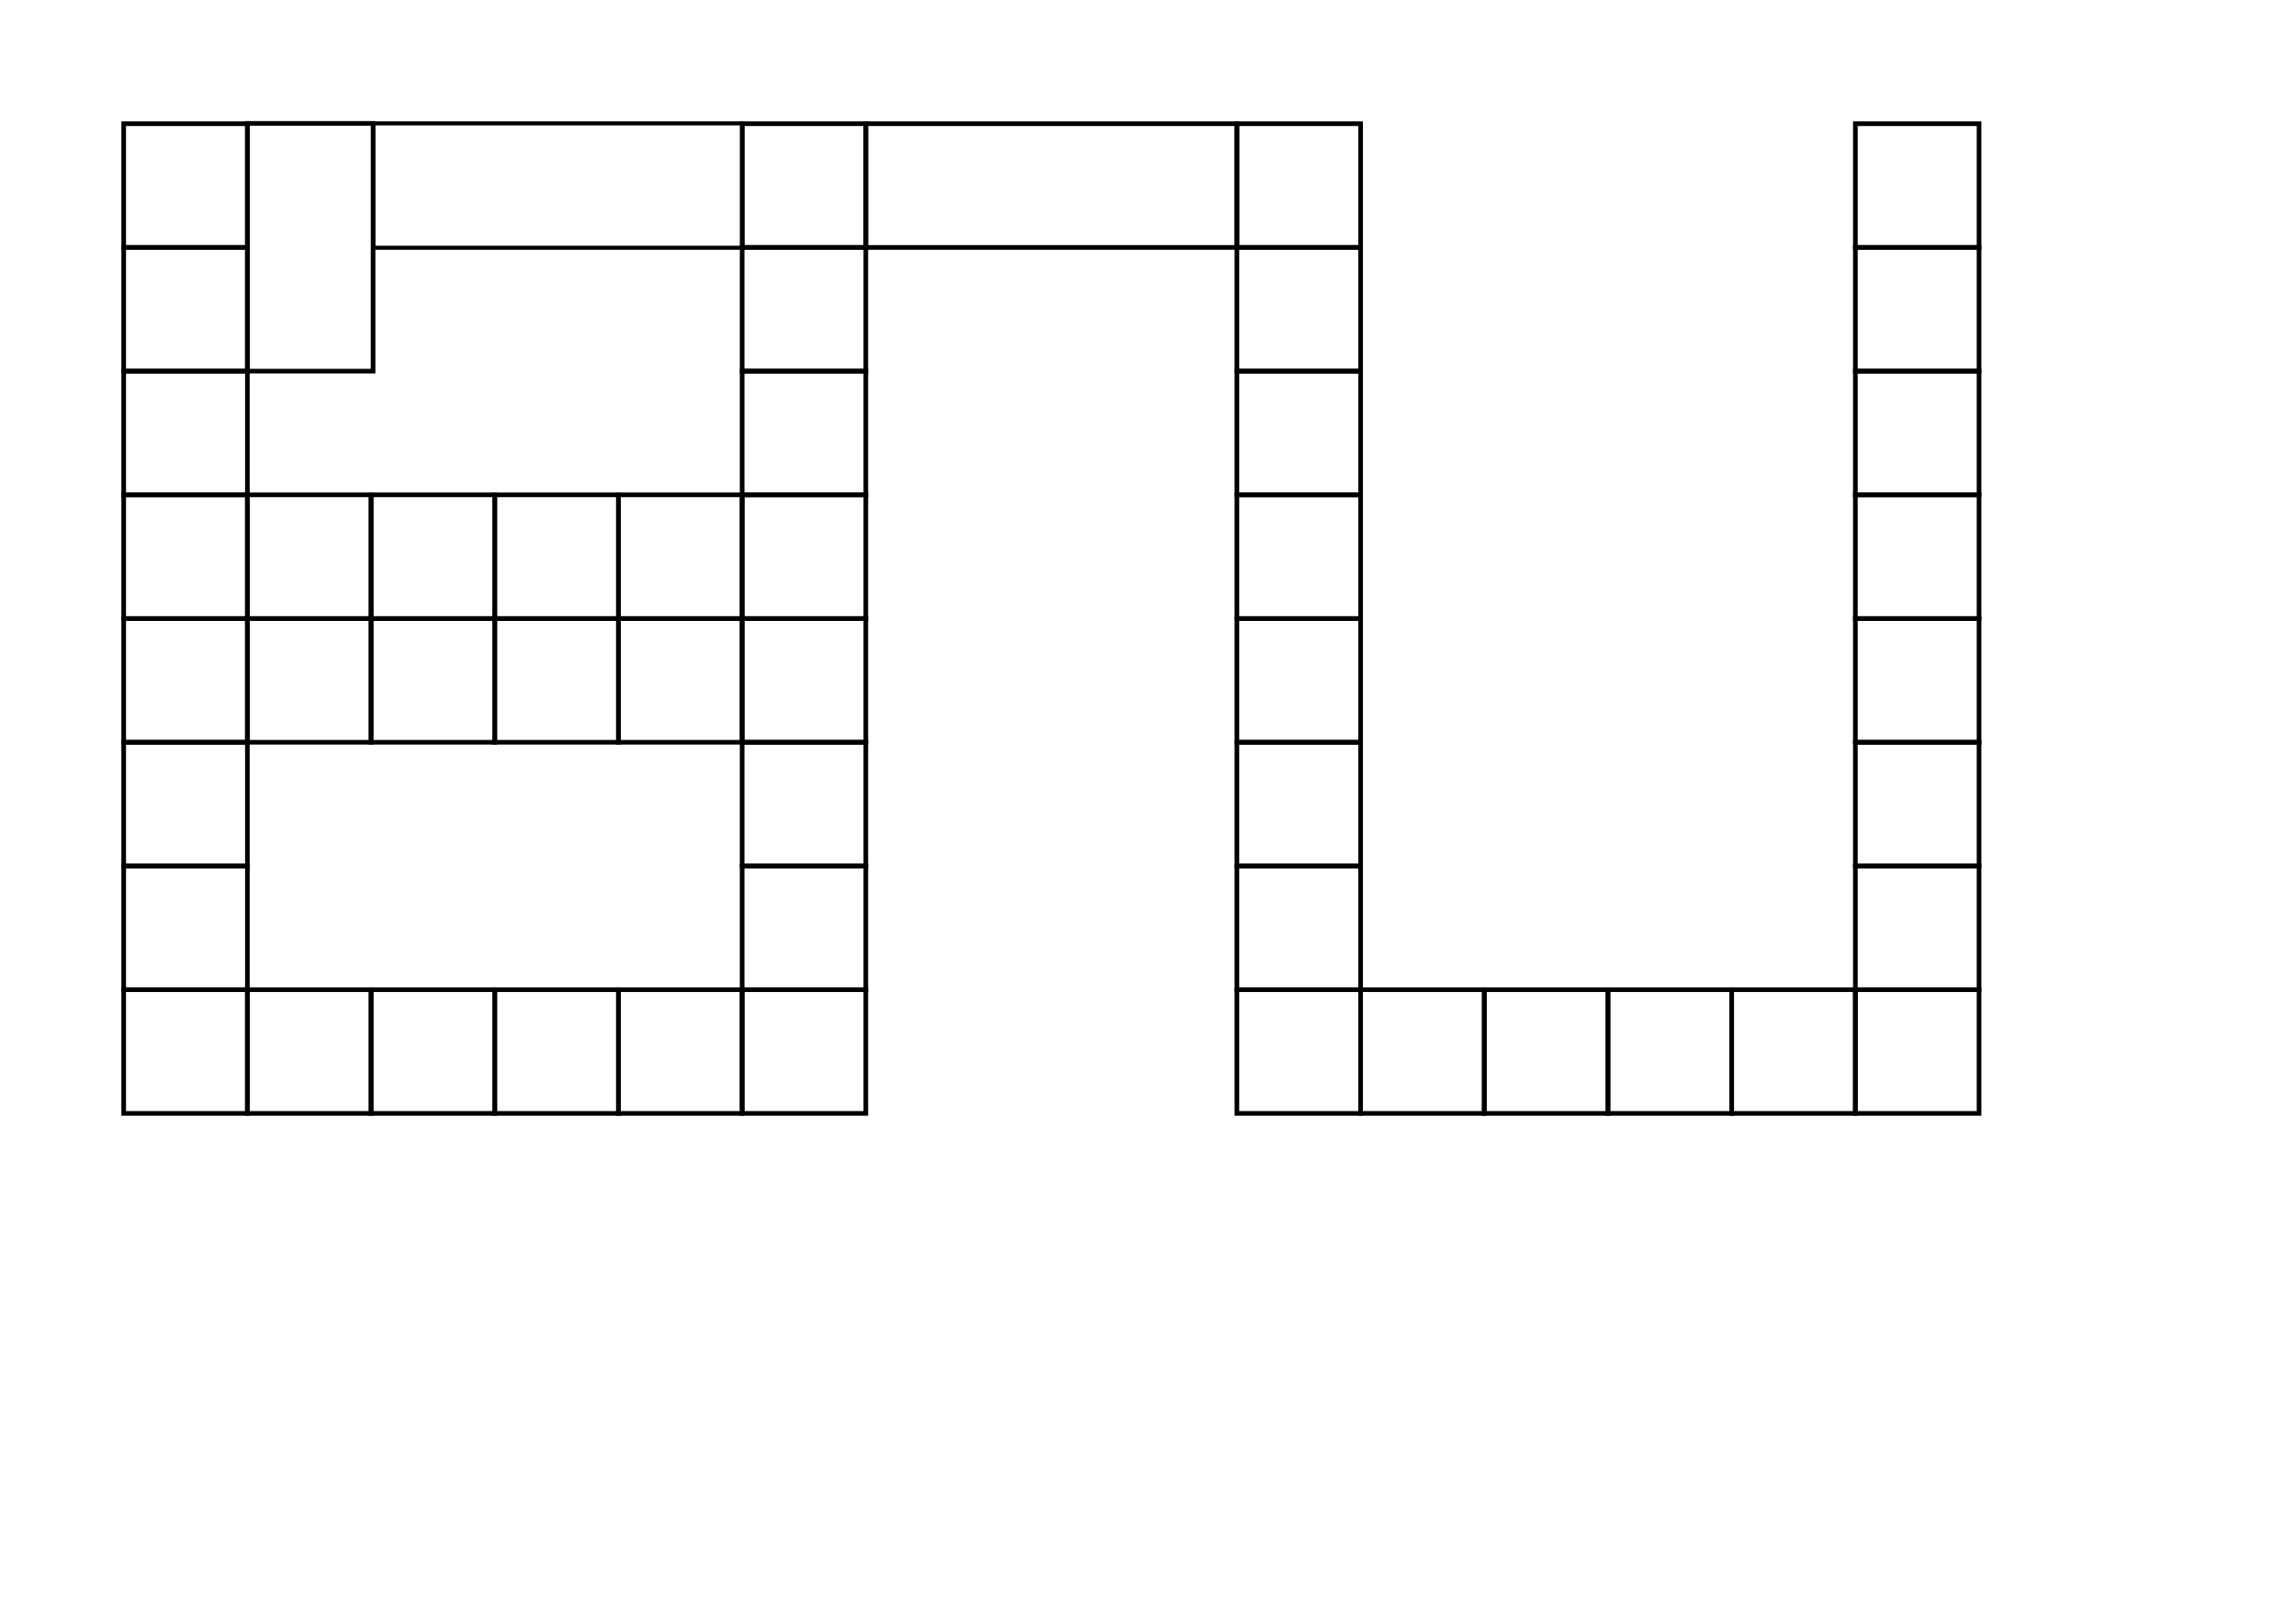
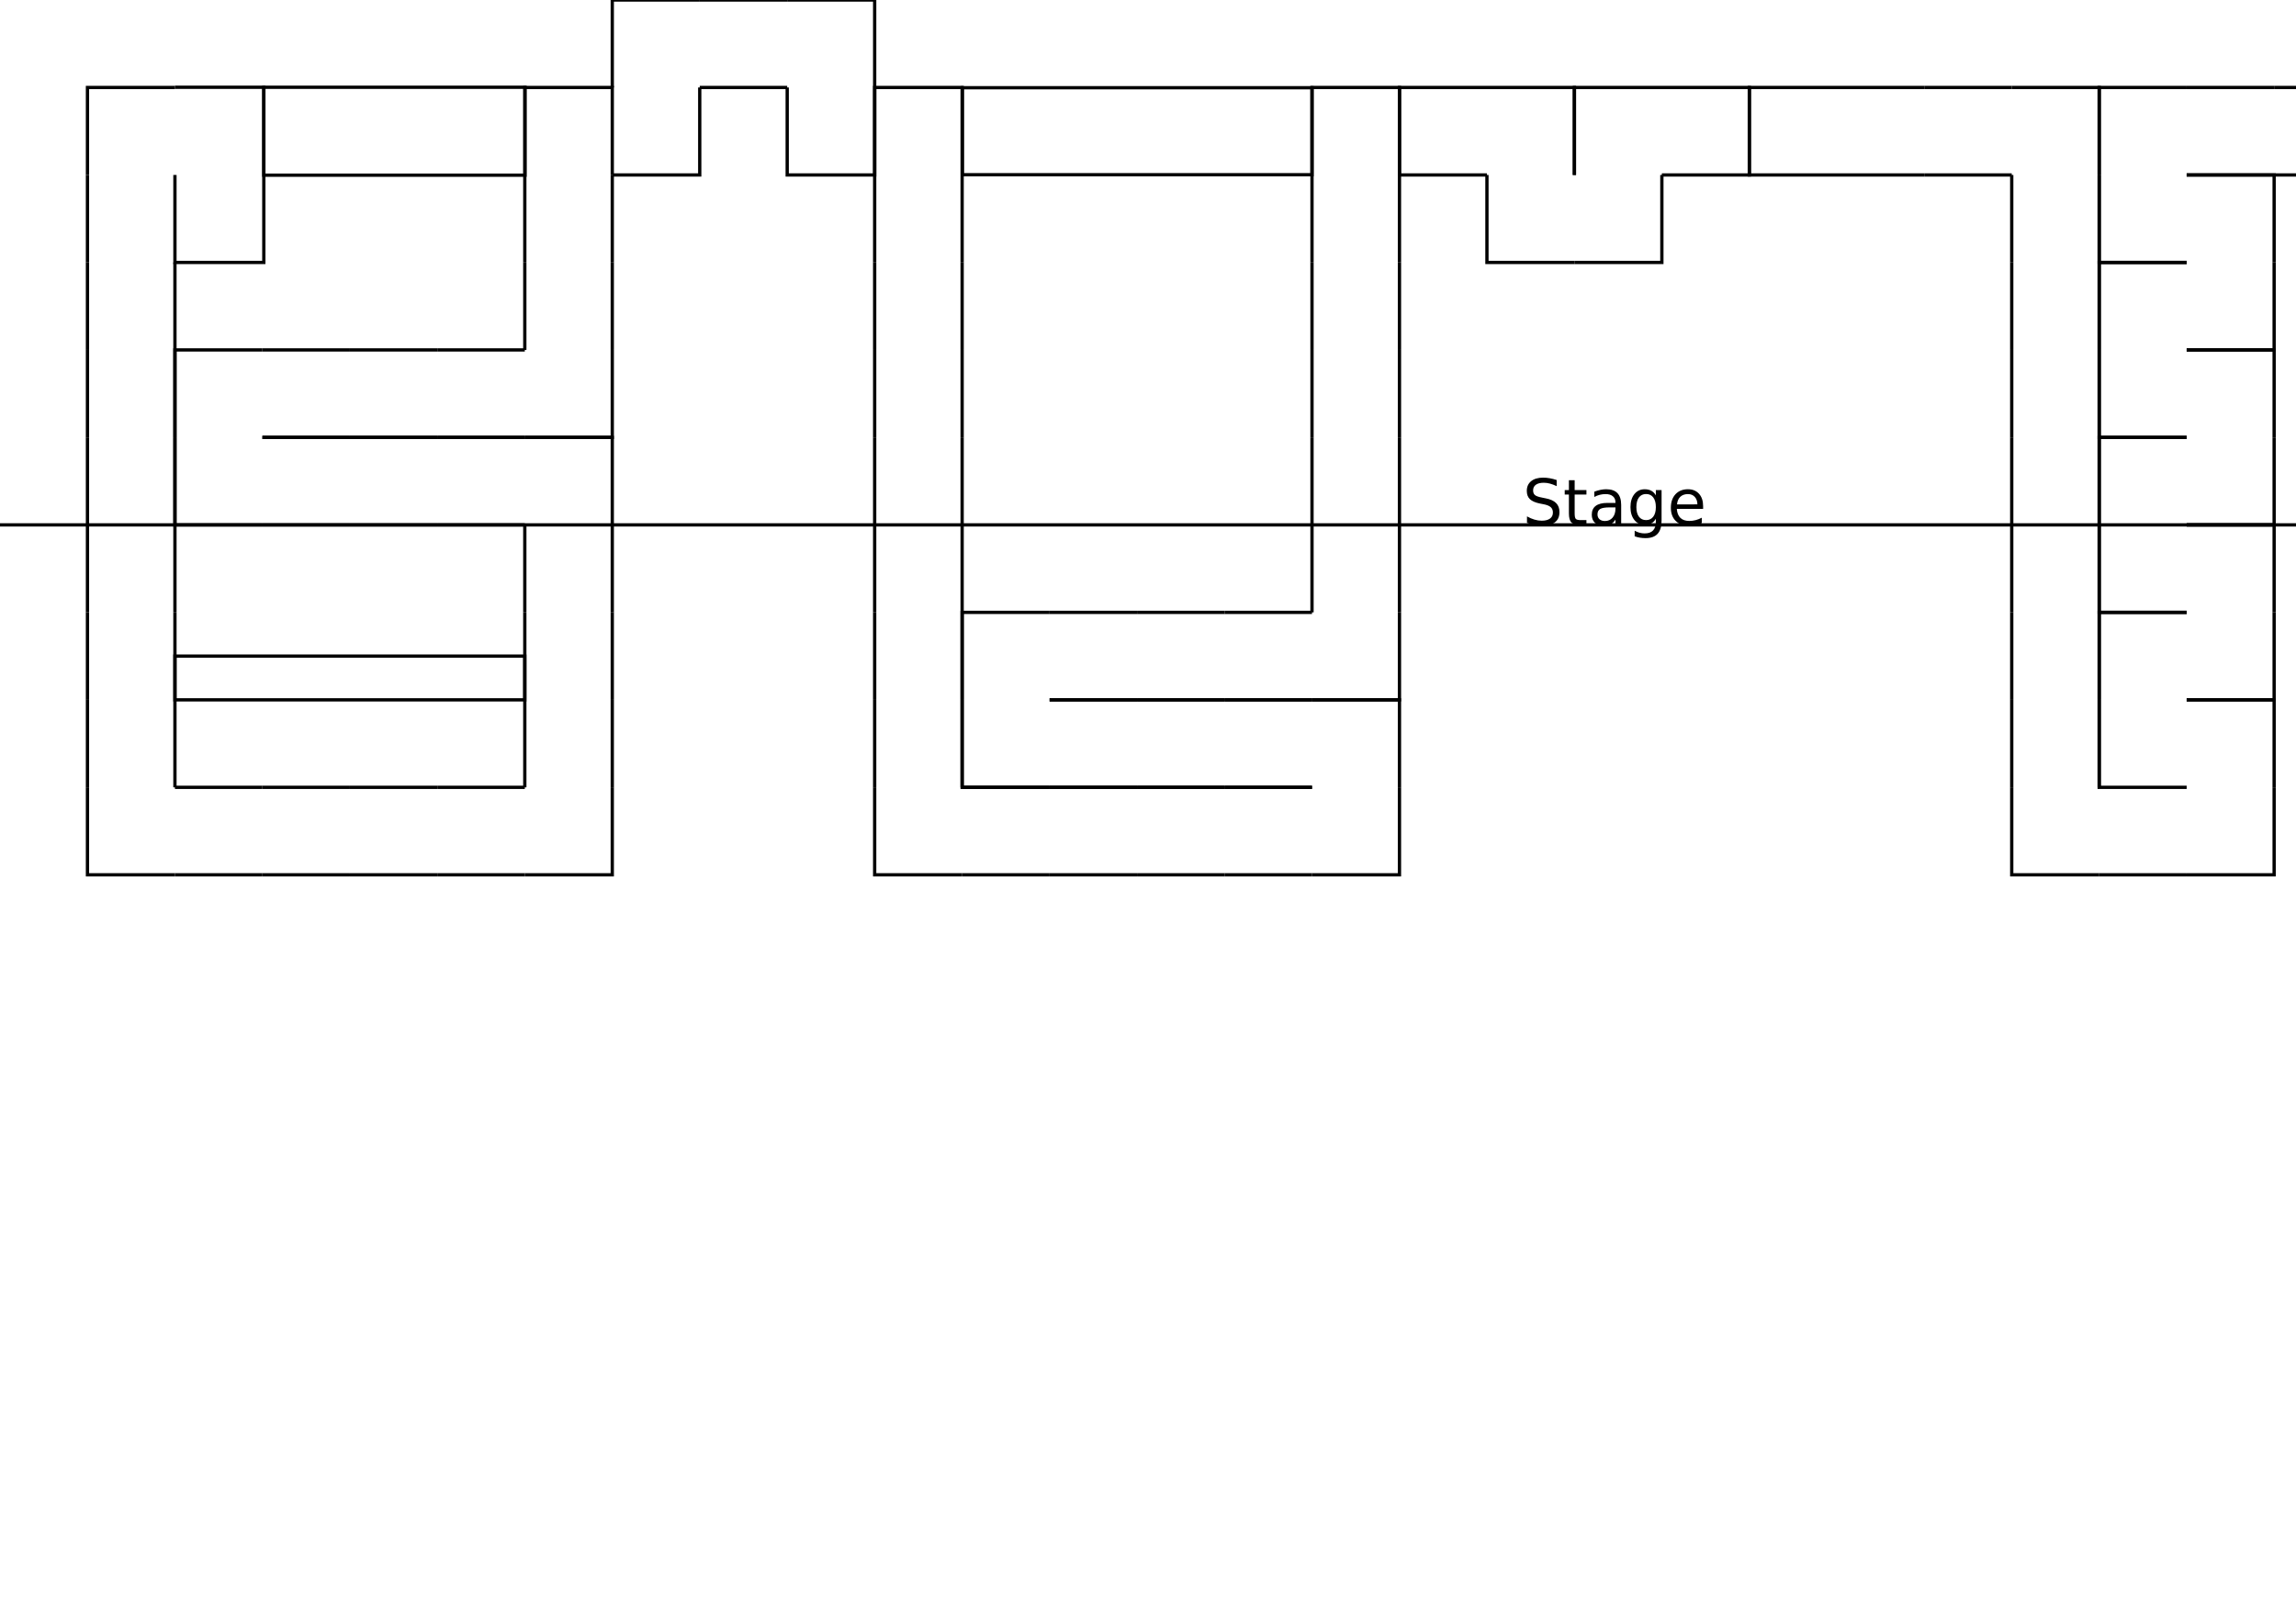
- <svg xmlns="http://www.w3.org/2000/svg" width="297mm" height="210mm" viewBox="0 0 297 210" version="1.1" id="svg1">
+ <svg xmlns="http://www.w3.org/2000/svg" width="420mm" height="297mm" viewBox="0 0 420 297" version="1.1" id="svg1">
  <defs id="defs1">
    </defs>
  <g id="layer1">
-     <rect style="fill:none;stroke:#000000;stroke-width:0.6;stroke-dasharray:none" id="case1" width="16" height="16" x="16" y="16" />
-     <rect style="fill:none;stroke:#000000;stroke-width:0.6;stroke-dasharray:none" id="case2" width="16" height="16" x="16" y="32" />
-     <rect style="fill:none;stroke:#000000;stroke-width:0.6;stroke-dasharray:none" id="case3" width="16" height="16" x="16" y="48" />
-     <rect style="fill:none;stroke:#000000;stroke-width:0.6;stroke-dasharray:none" id="case3-3" width="16" height="16" x="16" y="64" />
-     <rect style="fill:none;stroke:#000000;stroke-width:0.6;stroke-dasharray:none" id="case3-3-5" width="16" height="16" x="16" y="80" />
-     <rect style="fill:none;stroke:#000000;stroke-width:0.6;stroke-dasharray:none" id="case3-3-5-2" width="16" height="16" x="16" y="96" />
-     <rect style="fill:none;stroke:#000000;stroke-width:0.6;stroke-dasharray:none" id="case3-3-5-2-7" width="16" height="16" x="16" y="112" />
-     <rect style="fill:none;stroke:#000000;stroke-width:0.6;stroke-dasharray:none" id="case3-3-5-2-7-6" width="16" height="16" x="16" y="128" />
-     <rect style="fill:none;stroke:#000000;stroke-width:0.6;stroke-dasharray:none" id="case3-3-5-2-7-6-6" width="16" height="16" x="32" y="128" />
-     <rect style="fill:none;stroke:#000000;stroke-width:0.6;stroke-dasharray:none" id="case3-3-5-2-7-6-6-9" width="16" height="16" x="48" y="128" />
-     <rect style="fill:none;stroke:#000000;stroke-width:0.6;stroke-dasharray:none" id="case3-3-5-2-7-6-6-9-3" width="16" height="16" x="64" y="128" />
-     <rect style="fill:none;stroke:#000000;stroke-width:0.6;stroke-dasharray:none" id="case3-3-5-2-7-6-6-9-2" width="16" height="16" x="80" y="128" />
-     <rect style="fill:none;stroke:#000000;stroke-width:0.6;stroke-dasharray:none" id="case3-3-5-2-7-6-6-9-2-7" width="16" height="16" x="96" y="128" />
-     <rect style="fill:none;stroke:#000000;stroke-width:0.6;stroke-dasharray:none" id="case3-3-5-2-7-6-6-9-2-2" width="16" height="16" x="96" y="112" />
-     <rect style="fill:none;stroke:#000000;stroke-width:0.6;stroke-dasharray:none" id="case3-3-5-2-7-6-6-9-2-2-9" width="16" height="16" x="96" y="96" />
-     <rect style="fill:none;stroke:#000000;stroke-width:0.6;stroke-dasharray:none" id="case3-3-5-2-7-6-6-9-2-2-4" width="16" height="16" x="96" y="80" />
-     <rect style="fill:none;stroke:#000000;stroke-width:0.6;stroke-dasharray:none" id="case3-3-5-2-7-6-6-9-2-2-6" width="16" height="16" x="80" y="80" />
-     <rect style="fill:none;stroke:#000000;stroke-width:0.6;stroke-dasharray:none" id="case3-3-5-2-7-6-6-9-2-2-3" width="16" height="16" x="64" y="80" />
-     <rect style="fill:none;stroke:#000000;stroke-width:0.6;stroke-dasharray:none" id="case3-3-5-2-7-6-6-9-2-2-1" width="16" height="16" x="48" y="80" />
-     <rect style="fill:none;stroke:#000000;stroke-width:0.6;stroke-dasharray:none" id="case3-3-5-2-7-6-6-9-2-2-7" width="16" height="16" x="32" y="80" />
-     <rect style="fill:none;stroke:#000000;stroke-width:0.6;stroke-dasharray:none" id="case3-3-5-2-7-6-6-9-2-2-93" width="16" height="16" x="32" y="64" />
-     <rect style="fill:none;stroke:#000000;stroke-width:0.6;stroke-dasharray:none" id="case3-3-5-2-7-6-6-9-2-2-2" width="16" height="16" x="48" y="64" />
-     <rect style="fill:none;stroke:#000000;stroke-width:0.6;stroke-dasharray:none" id="case3-3-5-2-7-6-6-9-2-2-44" width="16" height="16" x="64" y="64" />
-     <rect style="fill:none;stroke:#000000;stroke-width:0.6;stroke-dasharray:none" id="case3-3-5-2-7-6-6-9-2-2-8" width="16" height="16" x="80" y="64" />
-     <rect style="fill:none;stroke:#000000;stroke-width:0.6;stroke-dasharray:none" id="case3-3-5-2-7-6-6-9-2-2-43" width="16" height="16" x="96" y="64" />
-     <rect style="fill:none;stroke:#000000;stroke-width:0.6;stroke-dasharray:none" id="case3-3-5-2-7-6-6-9-2-2-43-2" width="16" height="16" x="96" y="48" />
-     <rect style="fill:none;stroke:#000000;stroke-width:0.6;stroke-dasharray:none" id="case3-3-5-2-7-6-6-9-2-2-43-9" width="16" height="16" x="96" y="32" />
-     <rect style="fill:none;stroke:#000000;stroke-width:0.6;stroke-dasharray:none" id="case3-3-5-2-7-6-6-9-2-2-43-4" width="16" height="16" x="96" y="16" />
-     <rect style="fill:none;stroke:#000000;stroke-width:0.52" id="rect1" width="47.78" height="16.08" x="48.26" y="15.96" />
-     <rect style="fill:none;stroke:#000000;stroke-width:0.6" id="rect2" width="16.26" height="32.04" x="32" y="15.96" />
-     <rect style="fill:none;stroke:#000000;stroke-width:0.6" id="rect3" width="48" height="16" x="112" y="16" />
-     <rect style="fill:none;stroke:#000000;stroke-width:0.6" id="rect4" width="16" height="16" x="160" y="16" />
-     <rect style="fill:none;stroke:#000000;stroke-width:0.6" id="rect5" width="16" height="16" x="160" y="32" />
-     <rect style="fill:none;stroke:#000000;stroke-width:0.6" id="rect6" width="16" height="16" x="160" y="48" />
-     <rect style="fill:none;stroke:#000000;stroke-width:0.6" id="rect7" width="16" height="16" x="160" y="64" />
-     <rect style="fill:none;stroke:#000000;stroke-width:0.6" id="rect8" width="16" height="16" x="160" y="80" />
-     <rect style="fill:none;stroke:#000000;stroke-width:0.6" id="rect9" width="16" height="16" x="160" y="96" />
-     <rect style="fill:none;stroke:#000000;stroke-width:0.6" id="rect10" width="16" height="16" x="160" y="112" />
-     <rect style="fill:none;stroke:#000000;stroke-width:0.6" id="rect11" width="16" height="16" x="160" y="128" />
-     <rect style="fill:none;stroke:#000000;stroke-width:0.6" id="rect12" width="16" height="16" x="176" y="128" />
-     <rect style="fill:none;stroke:#000000;stroke-width:0.6" id="rect13" width="16" height="16" x="192" y="128" />
-     <rect style="fill:none;stroke:#000000;stroke-width:0.6" id="rect14" width="16" height="16" x="208" y="128" />
-     <rect style="fill:none;stroke:#000000;stroke-width:0.6" id="rect15" width="16" height="16" x="224" y="128" />
-     <rect style="fill:none;stroke:#000000;stroke-width:0.6" id="rect16" width="16" height="16" x="240" y="128" />
-     <rect style="fill:none;stroke:#000000;stroke-width:0.6" id="rect17" width="16" height="16" x="240" y="112" />
-     <rect style="fill:none;stroke:#000000;stroke-width:0.6" id="rect18" width="16" height="16" x="240" y="96" />
-     <rect style="fill:none;stroke:#000000;stroke-width:0.6" id="rect19" width="16" height="16" x="240" y="80" />
-     <rect style="fill:none;stroke:#000000;stroke-width:0.6" id="rect20" width="16" height="16" x="240" y="64" />
-     <rect style="fill:none;stroke:#000000;stroke-width:0.6" id="rect21" width="16" height="16" x="240" y="48" />
-     <rect style="fill:none;stroke:#000000;stroke-width:0.6" id="rect22" width="16" height="16" x="240" y="32" />
-     <rect style="fill:none;stroke:#000000;stroke-width:0.6" id="rect23" width="16" height="16" x="240" y="16" />
+     <path id="case1" style="fill:none;stroke:#000000;stroke-width:0.6" d="M 16,32 V 16 h 16" />
+     <path id="case2" style="fill:none;stroke:#000000;stroke-width:0.6" d="M 16,48 V 32" />
+     <path id="case3" style="fill:none;stroke:#000000;stroke-width:0.6" d="m 32,48 v 16 m -16,0 0,-16" />
+     <path id="case3-3" style="fill:none;stroke:#000000;stroke-width:0.6" d="m 32,64 v 16 m -16,0 V 64" />
+     <path id="case3-3-5" style="fill:none;stroke:#000000;stroke-width:0.6" d="M 32,80 V 96 m -16,0 0,-16" />
+     <path id="case3-3-5-2" style="fill:none;stroke:#000000;stroke-width:0.6" d="m 32,96 v 16 m -16,0 V 96" />
+     <path id="case3-3-5-2-7" style="fill:none;stroke:#000000;stroke-width:0.6" d="m 32,112 v 16 m -16,0 v -16" />
+     <path id="case3-3-5-2-7-1" style="fill:none;stroke:#000000;stroke-width:0.6" d="m 32,128 v 16 m -16,0 0,-16" />
+     <path id="case3-3-5-2-7-1-0" style="fill:none;stroke:#000000;stroke-width:0.6" d="m 32,120 h 64 v 8 H 32 Z" />
+     <path id="case3-3-5-2-7-6" style="fill:none;stroke:#000000;stroke-width:0.6" d="m 32,160 h -16 v -16" />
+     <path id="case3-3-5-2-7-6-6" style="fill:none;stroke:#000000;stroke-width:0.6" d="m 32,144 h 16 m 0,16 H 32" />
+     <path id="case3-3-5-2-7-6-6-9" style="fill:none;stroke:#000000;stroke-width:0.6" d="m 48,144 h 16 m 0,16 H 48" />
+     <path id="case3-3-5-2-7-6-6-9-3" style="fill:none;stroke:#000000;stroke-width:0.6" d="m 64,144 h 16 m 0,16 H 64" />
+     <path id="case3-3-5-2-7-6-6-9-2" style="fill:none;stroke:#000000;stroke-width:0.6" d="m 80,144 h 16 m 0,16 H 80" />
+     <path id="case3-3-5-2-7-6-6-9-2-7" style="fill:none;stroke:#000000;stroke-width:0.6" d="m 112,144 v 16 H 96" />
+     <path id="case3-3-5-2-7-6-6-9-2-2" style="fill:none;stroke:#000000;stroke-width:0.6" d="m 96,128 v -16 m 16,0 v 16" />
+     <path id="case3-3-5-2-7-6-6-9-2-2-62" style="fill:none;stroke:#000000;stroke-width:0.6" d="m 96,144 v -16 m 16,0 v 16" />
+     <path id="case3-3-5-2-7-6-6-9-2-2-9" style="fill:none;stroke:#000000;stroke-width:0.6" d="M 96,112 V 96 m 16,0 v 16" />
+     <path id="case3-3-5-2-7-6-6-9-2-2-4" style="fill:none;stroke:#000000;stroke-width:0.6" d="m 96,80 h 16 V 96" />
+     <path id="case3-3-5-2-7-6-6-9-2-2-6" style="fill:none;stroke:#000000;stroke-width:0.6" d="M 96,96 H 80 m 0,-16 h 16" />
+     <path id="case3-3-5-2-7-6-6-9-2-2-3" style="fill:none;stroke:#000000;stroke-width:0.6" d="M 80,96 H 64 m 0,-16 h 16" />
+     <path id="case3-3-5-2-7-6-6-9-2-2-1" style="fill:none;stroke:#000000;stroke-width:0.6" d="M 64,96 H 48 m 0,-16 h 16" />
+     <path id="case3-3-5-2-7-6-6-9-2-2-7" style="fill:none;stroke:#000000;stroke-width:0.6" d="m 48,96 h -16 V 80" />
+     <path id="case3-3-5-2-7-6-6-9-2-2-93" style="fill:none;stroke:#000000;stroke-width:0.6" d="M 32,80 V 64 h 16" />
+     <path id="case3-3-5-2-7-6-6-9-2-2-2" style="fill:none;stroke:#000000;stroke-width:0.6" d="M 48,64 H 64 M 64,80 H 48" />
+     <path id="case3-3-5-2-7-6-6-9-2-2-44" style="fill:none;stroke:#000000;stroke-width:0.6" d="M 64,64 H 80 M 80,80 H 64" />
+     <path id="case3-3-5-2-7-6-6-9-2-2-8" style="fill:none;stroke:#000000;stroke-width:0.6" d="M 80,64 H 96 M 96,80 H 80" />
+     <path id="case3-3-5-2-7-6-6-9-2-2-43" style="fill:none;stroke:#000000;stroke-width:0.6" d="M 112,64 V 80 H 96" />
+     <path id="case3-3-5-2-7-6-6-9-2-2-43-2" style="fill:none;stroke:#000000;stroke-width:0.6" d="M 96,64 V 48 m 16,0 v 16" />
+     <path id="case3-3-5-2-7-6-6-9-2-2-43-9" style="fill:none;stroke:#000000;stroke-width:0.6" d="M 96,48 V 32 m 16,0 v 16" />
+     <path id="case3-3-5-2-7-6-6-9-2-2-43-4" style="fill:none;stroke:#000000;stroke-width:0.6" d="M 96,32 V 16 h 16 v 16" />
+     <path id="rect1" style="fill:none;stroke:#000000;stroke-width:0.6;stroke-dasharray:none" d="m 48.26,15.96 v 16.08 h 47.78 V 15.96 Z" />
+     <path id="rect2" style="fill:none;stroke:#000000;stroke-width:0.6" d="M 32,15.96 H 48.26 V 48 H 32 V 32" />
+     <path id="rect3-2" style="fill:none;stroke:#000000;stroke-width:0.6;stroke-dasharray:none" d="M 176.044,16.044 V 31.957 H 240 V 16.044 Z" />
+     <path id="rect4" style="fill:none;stroke:#000000;stroke-width:0.6" d="M 160,32 V 16 h 16 v 16" />
+     <path id="rect5" style="fill:none;stroke:#000000;stroke-width:0.6" d="m 176,32 v 16 m -16,0 V 32" />
+     <path id="rect6" style="fill:none;stroke:#000000;stroke-width:0.6" d="m 176,48 v 16 m -16,0 V 48" />
+     <path id="rect7" style="fill:none;stroke:#000000;stroke-width:0.6" d="M 176,64 V 80 m -16,0 V 64" />
+     <path id="rect8" style="fill:none;stroke:#000000;stroke-width:0.6" d="m 176,80 v 16 m -16,0 V 80" />
+     <path id="rect9" style="fill:none;stroke:#000000;stroke-width:0.6" d="m 176,96 v 16 m -16,0 V 96" />
+     <path id="rect10" style="fill:none;stroke:#000000;stroke-width:0.6" d="m 176,112 v 16 m -16,0 v -16" />
+     <path id="rect11" style="fill:none;stroke:#000000;stroke-width:0.6" d="m 176,128 v 16 m -16,0 v -16" />
+     <path id="rect12" style="fill:none;stroke:#000000;stroke-width:0.6" d="m 192,144 h -16 v -16" />
+     <path id="rect13" style="fill:none;stroke:#000000;stroke-width:0.6" d="m 208,144 h -16 m 0,-16 h 16" />
+     <path id="rect14" style="fill:none;stroke:#000000;stroke-width:0.6" d="m 224,144 h -16 m 0,-16 h 16" />
+     <path id="rect15" style="fill:none;stroke:#000000;stroke-width:0.6" d="m 240,144 h -16 m 0,-16 h 16" />
+     <path id="rect16" style="fill:none;stroke:#000000;stroke-width:0.6" d="m 240,128 h 16 v 16" />
+     <path id="rect16-6" style="fill:none;stroke:#000000;stroke-width:0.6" d="m 176,160 h -16 v -16" />
+     <path id="rect16-6-1" style="fill:none;stroke:#000000;stroke-width:0.6" d="m 176,144 h 16 m 0,16 h -16" />
+     <path id="rect16-6-1-9" style="fill:none;stroke:#000000;stroke-width:0.6" d="m 192,144 h 16 m 0,16 h -16" />
+     <path id="rect16-6-1-9-7" style="fill:none;stroke:#000000;stroke-width:0.6" d="m 208,144 h 16 m 0,16 h -16" />
+     <path id="rect16-6-1-9-7-5" style="fill:none;stroke:#000000;stroke-width:0.6" d="m 224,144 h 16 m 0,16 h -16" />
+     <path id="rect16-6-1-9-7-5-6" style="fill:none;stroke:#000000;stroke-width:0.6" d="m 256,144 v 16 h -16" />
+     <path id="rect17" style="fill:none;stroke:#000000;stroke-width:0.6" d="m 256,112 v 16 H 240" />
+     <path id="rect17-5" style="fill:none;stroke:#000000;stroke-width:0.6" d="m 224,112 h 16 m 0,16 H 224" />
+     <path id="rect17-5-5" style="fill:none;stroke:#000000;stroke-width:0.6" d="m 208,112 h 16 m 0,16 H 208" />
+     <path id="rect17-5-5-0" style="fill:none;stroke:#000000;stroke-width:0.6" d="m 192,112 h 16 m 0,16 H 192" />
+     <path id="rect17-5-5-0-4" style="fill:none;stroke:#000000;stroke-width:0.6" d="M 176,128 V 112 h 16" />
+     <path id="rect18" style="fill:none;stroke:#000000;stroke-width:0.6" d="M 240,112 V 96 m 16,0 v 16" />
+     <path id="rect19" style="fill:none;stroke:#000000;stroke-width:0.6" d="M 240,96 V 80 m 16,0 v 16" />
+     <path id="rect20" style="fill:none;stroke:#000000;stroke-width:0.6" d="M 240,80 V 64 m 16,0 V 80" />
+     <path id="rect21" style="fill:none;stroke:#000000;stroke-width:0.6" d="M 240,64 V 48 m 16,0 v 16" />
+     <path id="rect22" style="fill:none;stroke:#000000;stroke-width:0.6" d="M 240,48 V 32 m 16,0 v 16" />
+     <path id="rect22-6" style="fill:none;stroke:#000000;stroke-width:0.6" d="M 336,32 H 320 V 16 h 16" />
+     <path id="rect22-6-9" style="fill:none;stroke:#000000;stroke-width:0.6" d="m 336,16 h 16 m 0,16 h -16" />
+     <path id="rect22-6-9-3" style="fill:none;stroke:#000000;stroke-width:0.6" d="m 352,16 h 16 m 0,16 h -16" />
+     <path id="rect22-6-9-3-2" style="fill:none;stroke:#000000;stroke-width:0.6" d="m 368,16 h 16 v 16" />
+     <path id="rect22-6-9-3-2-7" style="fill:none;stroke:#000000;stroke-width:0.6" d="m 384,32 v 16 m -16,0 V 32" />
+     <path id="rect22-6-9-3-2-7-2" style="fill:none;stroke:#000000;stroke-width:0.6" d="m 384,48 v 16 m -16,0 V 48" />
+     <path id="rect22-6-9-3-2-7-2-9" style="fill:none;stroke:#000000;stroke-width:0.6" d="m 384,64 v 16 m -16,0 V 64" />
+     <path id="rect22-6-9-3-2-7-2-9-4" style="fill:none;stroke:#000000;stroke-width:0.6" d="m 384,80 v 16 m -16,0 V 80" />
+     <path id="rect22-6-9-3-2-7-2-9-4-6" style="fill:none;stroke:#000000;stroke-width:0.6" d="m 384,96 v 16 m -16,0 V 96" />
+     <path id="rect22-6-9-3-2-7-2-9-4-6-3" style="fill:none;stroke:#000000;stroke-width:0.6" d="m 384,112 v 16 m -16,0 v -16" />
+     <path id="rect22-6-9-3-2-7-2-9-4-6-3-1" style="fill:none;stroke:#000000;stroke-width:0.6" d="m 384,128 v 16 m -16,0 v -16" />
+     <path id="rect22-6-9-3-2-5" style="fill:none;stroke:#000000;stroke-width:0.6" d="M 384,32 V 16 h 16" />
+     <path id="rect22-6-9-3-2-7-7" style="fill:none;stroke:#000000;stroke-width:0.6" d="M 400,48 H 384 V 32" />
+     <path id="rect22-6-9-3-2-7-2-4" style="fill:none;stroke:#000000;stroke-width:0.6" d="M 384,64 V 48 h 16" />
+     <path id="rect22-6-9-3-2-7-2-9-1" style="fill:none;stroke:#000000;stroke-width:0.6" d="M 400,80 H 384 V 64" />
+     <path id="rect22-6-9-3-2-7-2-9-4-8" style="fill:none;stroke:#000000;stroke-width:0.6" d="M 384,96 V 80 h 16" />
+     <path id="rect22-6-9-3-2-7-2-9-4-6-5" style="fill:none;stroke:#000000;stroke-width:0.6" d="M 400,112 H 384 V 96" />
+     <path id="rect22-6-9-3-2-7-2-9-4-6-3-9" style="fill:none;stroke:#000000;stroke-width:0.6" d="m 384,128 v -16 h 16" />
+     <path id="rect22-6-9-3-2-7-2-9-4-6-3-1-75" style="fill:none;stroke:#000000;stroke-width:0.6" d="m 400,144 h -16 v -16" />
+     <path id="rect22-6-9-3-2-7-2-9-4-6-3-1-7" style="fill:none;stroke:#000000;stroke-width:0.6" d="m 400,128 h 16 v 16" />
+     <path id="rect22-6-9-3-2-7-2-9-4-6-3-1-3" style="fill:none;stroke:#000000;stroke-width:0.6" d="M 384,160 H 368 V 144" />
+     <path id="rect22-6-9-3-2-7-2-9-4-6-3-1-75-1" style="fill:none;stroke:#000000;stroke-width:0.6" d="M 400,160 H 384" />
+     <path id="rect22-6-9-3-2-7-2-9-4-6-3-1-7-8" style="fill:none;stroke:#000000;stroke-width:0.6" d="m 416,144 v 16 h -16" />
+     <path id="rect22-6-9-3-2-7-2-9-4-6-3-1-7-9" style="fill:none;stroke:#000000;stroke-width:0.6" d="m 416,112 v 16 h -16" />
+     <path id="rect22-6-9-3-2-7-2-9-4-6-3-1-7-9-5" style="fill:none;stroke:#000000;stroke-width:0.6" d="m 400,96 h 16 v 16" />
+     <path id="rect22-6-9-3-2-7-2-9-4-6-3-1-7-9-5-7" style="fill:none;stroke:#000000;stroke-width:0.6" d="M 416,80 V 96 H 400" />
+     <path id="rect22-6-9-3-2-7-2-9-4-6-3-1-7-9-5-7-0" style="fill:none;stroke:#000000;stroke-width:0.6" d="m 400,64 h 16 v 16" />
+     <path id="rect22-6-9-3-2-7-2-9-4-6-3-1-7-9-5-7-0-8" style="fill:none;stroke:#000000;stroke-width:0.6" d="M 416,48 V 64 H 400" />
+     <path id="rect22-6-9-3-2-7-2-9-4-6-3-1-7-9-5-7-0-8-1" style="fill:none;stroke:#000000;stroke-width:0.6" d="m 400,32 h 16 v 16" />
+     <path id="rect22-6-9-3-2-7-2-9-4-6-3-1-7-9-5-7-0-8-1-0" style="fill:none;stroke:#000000;stroke-width:0.6" d="m 400,16 h 16 m 0,16 h -16" />
+     <path id="rect22-6-9-3-2-7-2-9-4-6-3-1-7-9-5-7-0-8-1-0-2" style="fill:none;stroke:#000000;stroke-width:0.6" d="m 416,16 h 16 m 0,16 h -16" />
+     <path id="rect22-6-9-3-2-7-2-9-4-6-3-1-7-9-5-7-0-8-1-0-2-9" style="fill:none;stroke:#000000;stroke-width:0.6" d="m 432,16 h 16 m 0,16 h -16" />
+     <path id="rect22-6-9-3-2-7-2-9-4-6-3-1-7-9-5-7-0-8-1-0-2-9-8" style="fill:none;stroke:#000000;stroke-width:0.6" d="m 448,16 h 16 v 16 h -16" />
+     <path id="rect22-6-9-3-2-7-2-9-4-6-3-1-7-9-5-7-0-8-1-0-2-9-8-2" style="fill:none;stroke:#000000;stroke-width:0.6" d="m 464,8 h 24 V 40 h -24 z" />
+     <path id="rect23" style="fill:none;stroke:#000000;stroke-width:0.6" d="M 240,32 V 16 h 16 v 16" />
+     <path id="rect23-3-6" style="fill:none;stroke:#000000;stroke-width:0.6" d="M 272,32 H 256 V 16 h 32 v 16" />
+     <path id="rect23-3-6-8" style="fill:none;stroke:#000000;stroke-width:0.6" d="M 288,48 H 272 V 32" />
+     <path id="rect23-3-6-8-5" style="fill:none;stroke:#000000;stroke-width:0.6" d="M 128,16 V 32 H 112" />
+     <path id="rect23-3-6-8-5-9" style="fill:none;stroke:#000000;stroke-width:0.6" d="M 112,16 V 8.6608267e-8 h 16" />
+     <path id="rect23-3-6-8-5-9-7" style="fill:none;stroke:#000000;stroke-width:0.6" d="m 128,-1.8207404e-6 h 16 M 144,16 h -16" />
+     <path id="rect23-3-6-8-5-9-7-8" style="fill:none;stroke:#000000;stroke-width:0.6" d="m 144,-1.3439033e-6 h 16 V 16" />
+     <path id="rect23-3-6-8-5-9-7-8-9" style="fill:none;stroke:#000000;stroke-width:0.6" d="M 160,16 V 32 H 144 V 16" />
+     <path id="rect23-3-6-8-7" style="fill:none;stroke:#000000;stroke-width:0.6" d="M 304,32 V 48 H 288" />
+     <path id="rect23-3-6-8-7-0" style="fill:none;stroke:#000000;stroke-width:0.6" d="M 288,32 V 16 h 32 v 16 h -16" />
+     <path style="fill:#ff0000;fill-opacity:1;fill-rule:nonzero;stroke:#000000;stroke-width:0.6;stroke-opacity:1;stroke-dasharray:none" d="M 0,96 H 1587.402" id="path1" />
+     <path d="m 284.756,87.792 v 1.12 q -0.654,-0.313 -1.234,-0.466 -0.58,-0.153 -1.12,-0.153 -0.938,0 -1.45,0.364 -0.506,0.364 -0.506,1.035 0,0.563 0.335,0.853 0.341,0.284 1.285,0.46 l 0.694,0.142 q 1.285,0.244 1.893,0.864 0.614,0.614 0.614,1.648 0,1.234 -0.83,1.87 -0.824,0.637 -2.422,0.637 -0.603,0 -1.285,-0.136 -0.676,-0.136 -1.404,-0.404 v -1.182 q 0.699,0.392 1.37,0.591 0.671,0.199 1.319,0.199 0.983,0 1.518,-0.387 0.534,-0.387 0.534,-1.103 0,-0.625 -0.387,-0.978 -0.381,-0.352 -1.256,-0.529 l -0.699,-0.136 q -1.285,-0.256 -1.859,-0.802 -0.574,-0.546 -0.574,-1.518 0,-1.126 0.79,-1.774 0.796,-0.648 2.188,-0.648 0.597,0 1.216,0.108 0.62,0.108 1.268,0.324 z m 3.291,0.034 v 1.808 h 2.154 v 0.813 h -2.154 v 3.456 q 0,0.779 0.21,1 0.216,0.222 0.87,0.222 h 1.074 V 96 h -1.074 q -1.211,0 -1.671,-0.449 -0.46,-0.455 -0.46,-1.648 v -3.456 h -0.767 v -0.813 h 0.767 v -1.808 z m 6.423,4.974 q -1.268,0 -1.756,0.29 -0.489,0.29 -0.489,0.989 0,0.557 0.364,0.887 0.369,0.324 1,0.324 0.87,0 1.393,-0.614 0.529,-0.62 0.529,-1.643 v -0.233 z m 2.086,-0.432 V 96 h -1.046 v -0.966 q -0.358,0.58 -0.892,0.858 -0.534,0.273 -1.307,0.273 -0.978,0 -1.558,-0.546 -0.574,-0.551 -0.574,-1.472 0,-1.074 0.716,-1.62 0.722,-0.546 2.149,-0.546 h 1.467 v -0.102 q 0,-0.722 -0.477,-1.114 -0.472,-0.398 -1.33,-0.398 -0.546,0 -1.063,0.131 -0.517,0.131 -0.995,0.392 v -0.966 q 0.574,-0.222 1.114,-0.33 0.54,-0.114 1.052,-0.114 1.381,0 2.063,0.716 0.682,0.716 0.682,2.171 z m 6.344,0.375 q 0,-1.137 -0.472,-1.762 -0.466,-0.625 -1.313,-0.625 -0.841,0 -1.313,0.625 -0.466,0.625 -0.466,1.762 0,1.131 0.466,1.756 0.472,0.625 1.313,0.625 0.847,0 1.313,-0.625 0.472,-0.625 0.472,-1.756 z m 1.046,2.467 q 0,1.626 -0.722,2.416 -0.722,0.796 -2.211,0.796 -0.551,0 -1.04,-0.085 -0.489,-0.08 -0.949,-0.25 v -1.018 q 0.46,0.25 0.909,0.369 0.449,0.119 0.915,0.119 1.029,0 1.54,-0.54 0.512,-0.534 0.512,-1.62 v -0.517 q -0.324,0.563 -0.83,0.841 Q 301.565,96 300.86,96 q -1.171,0 -1.887,-0.892 -0.716,-0.892 -0.716,-2.365 0,-1.478 0.716,-2.37 0.716,-0.892 1.887,-0.892 0.705,0 1.211,0.279 0.506,0.279 0.83,0.841 v -0.966 h 1.046 z m 7.6,-2.655 v 0.512 h -4.809 q 0.068,1.08 0.648,1.648 0.586,0.563 1.626,0.563 0.603,0 1.165,-0.148 0.568,-0.148 1.126,-0.443 v 0.989 q -0.563,0.239 -1.154,0.364 -0.591,0.125 -1.199,0.125 -1.523,0 -2.416,-0.887 -0.887,-0.887 -0.887,-2.399 0,-1.563 0.841,-2.478 0.847,-0.921 2.279,-0.921 1.285,0 2.029,0.83 0.75,0.824 0.75,2.245 z m -1.046,-0.307 q -0.011,-0.858 -0.483,-1.37 -0.466,-0.512 -1.239,-0.512 -0.875,0 -1.404,0.495 -0.523,0.495 -0.603,1.393 z" id="text1" style="font-size:11.642px;font-family:Sans;-inkscape-font-specification:'Sans, Normal';stroke-width:0.6" aria-label="Stage" />
  </g>
</svg>
